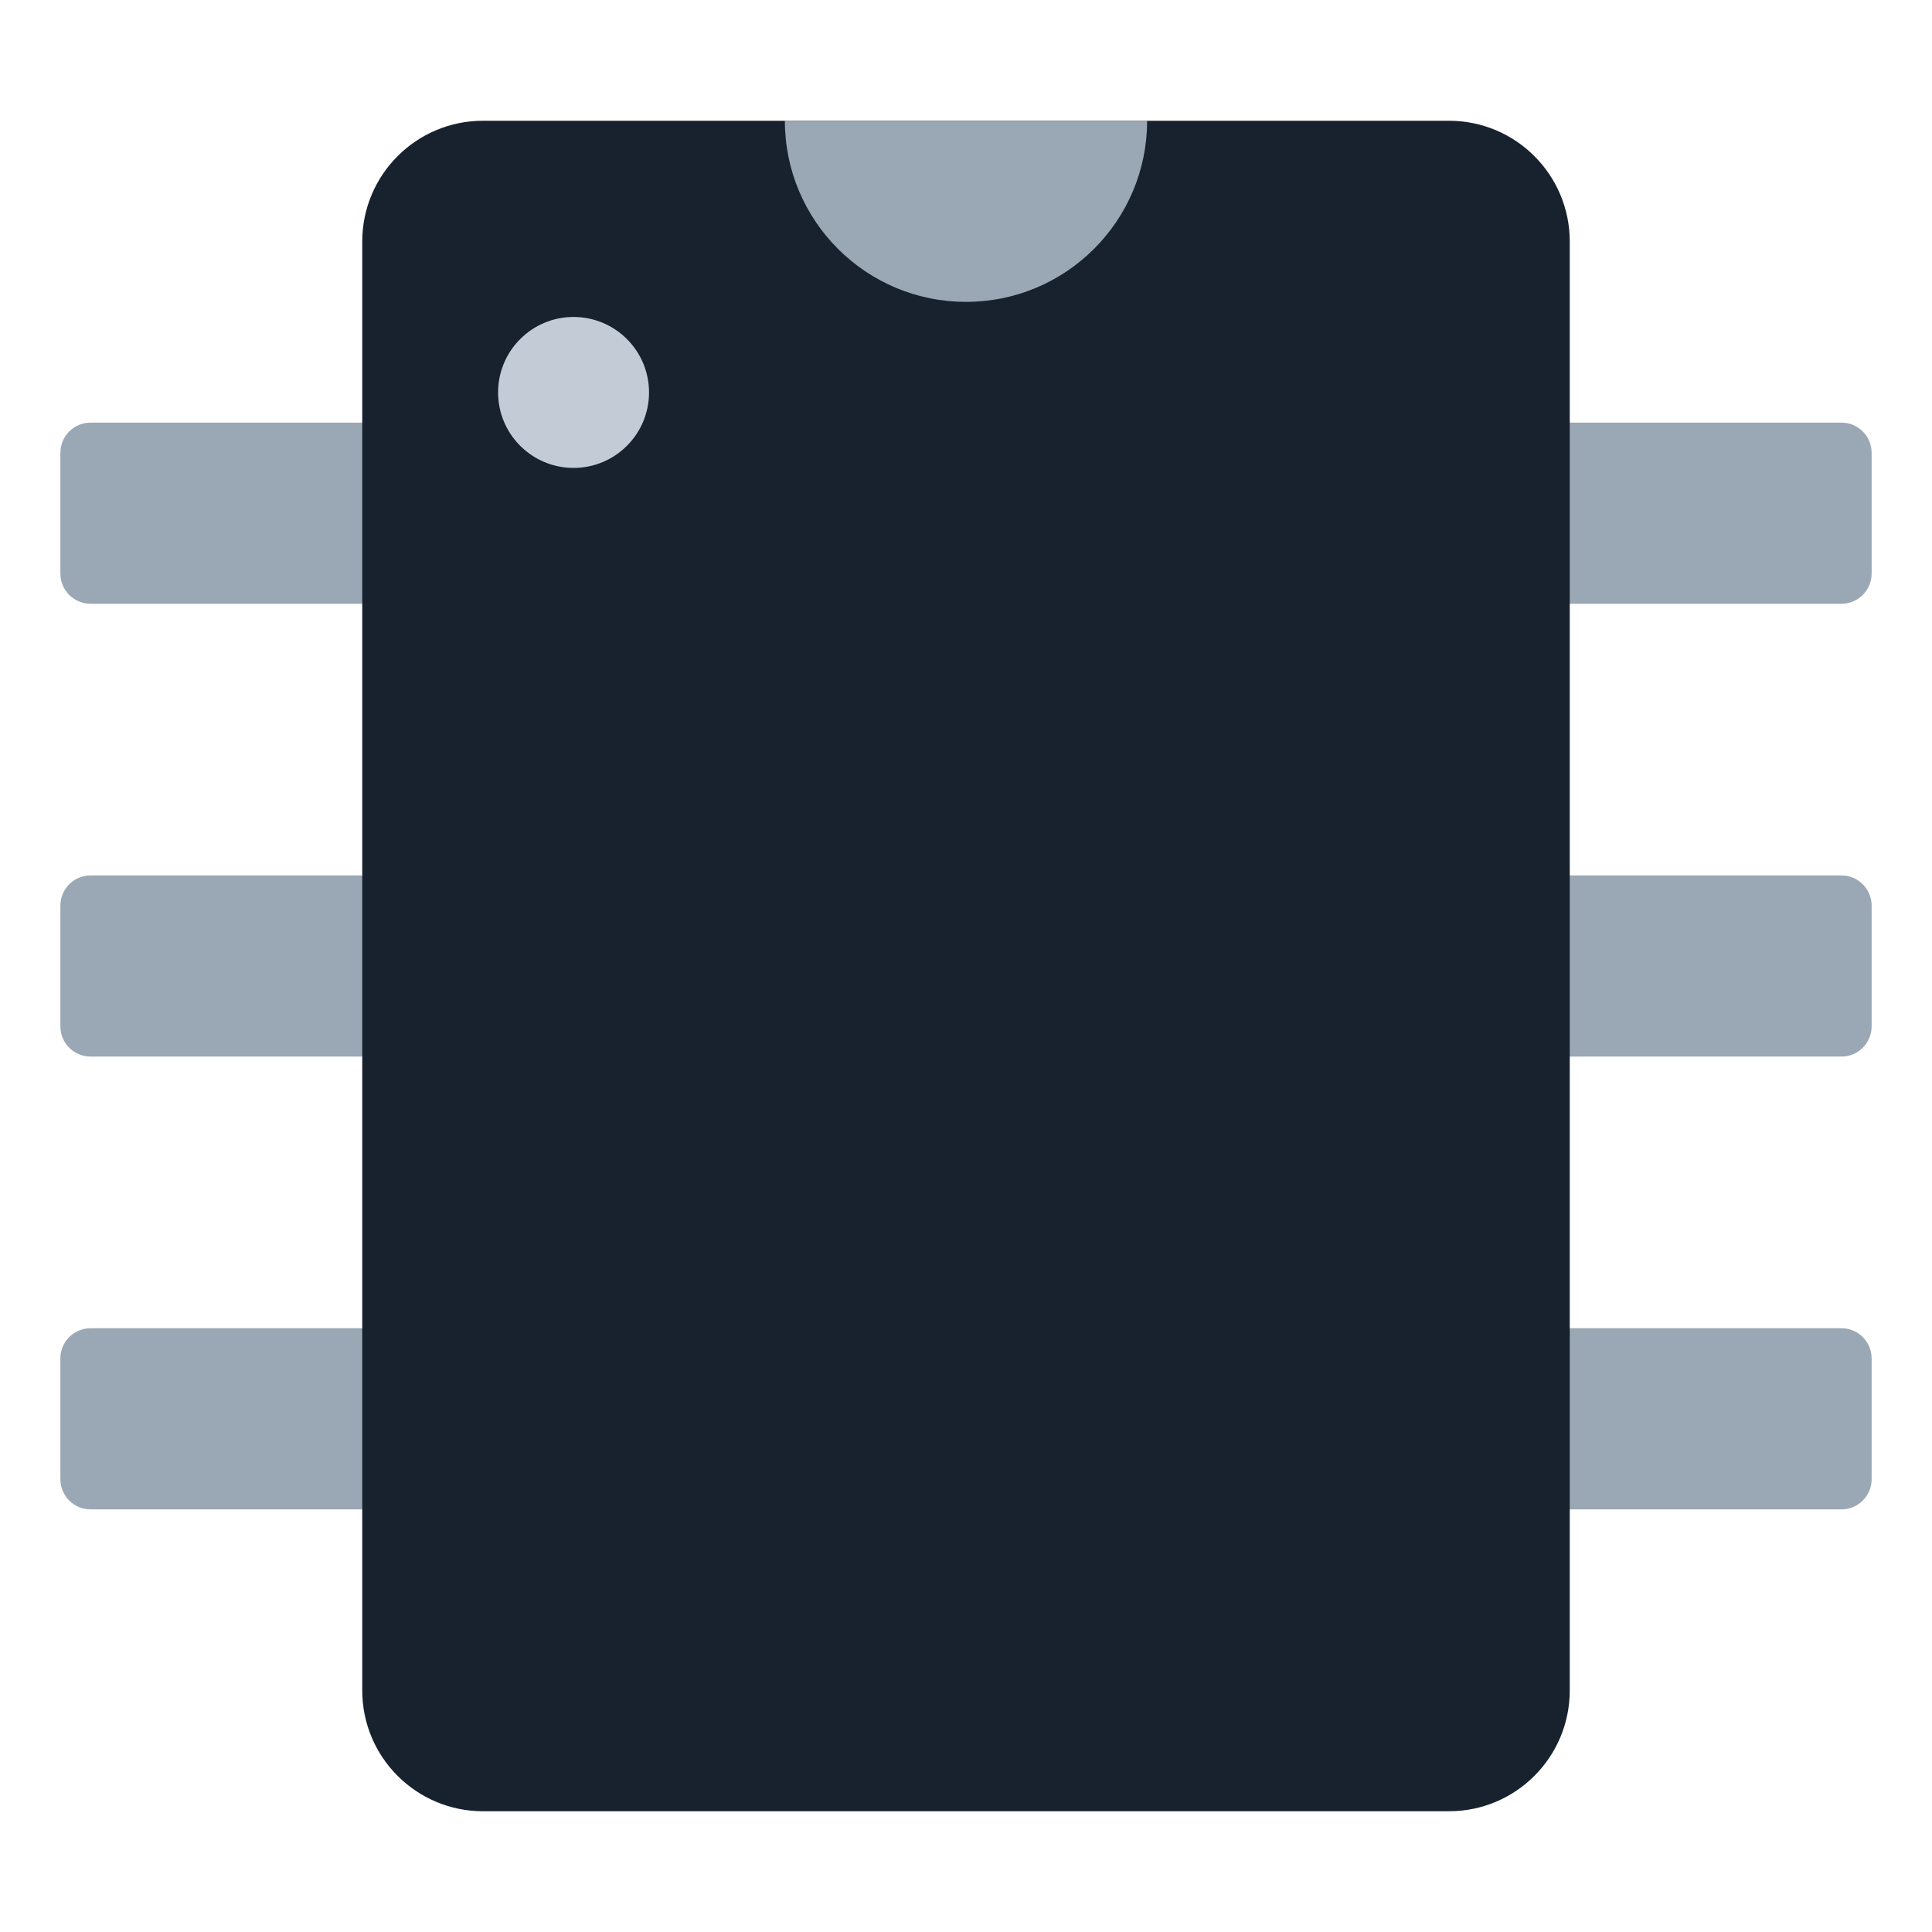
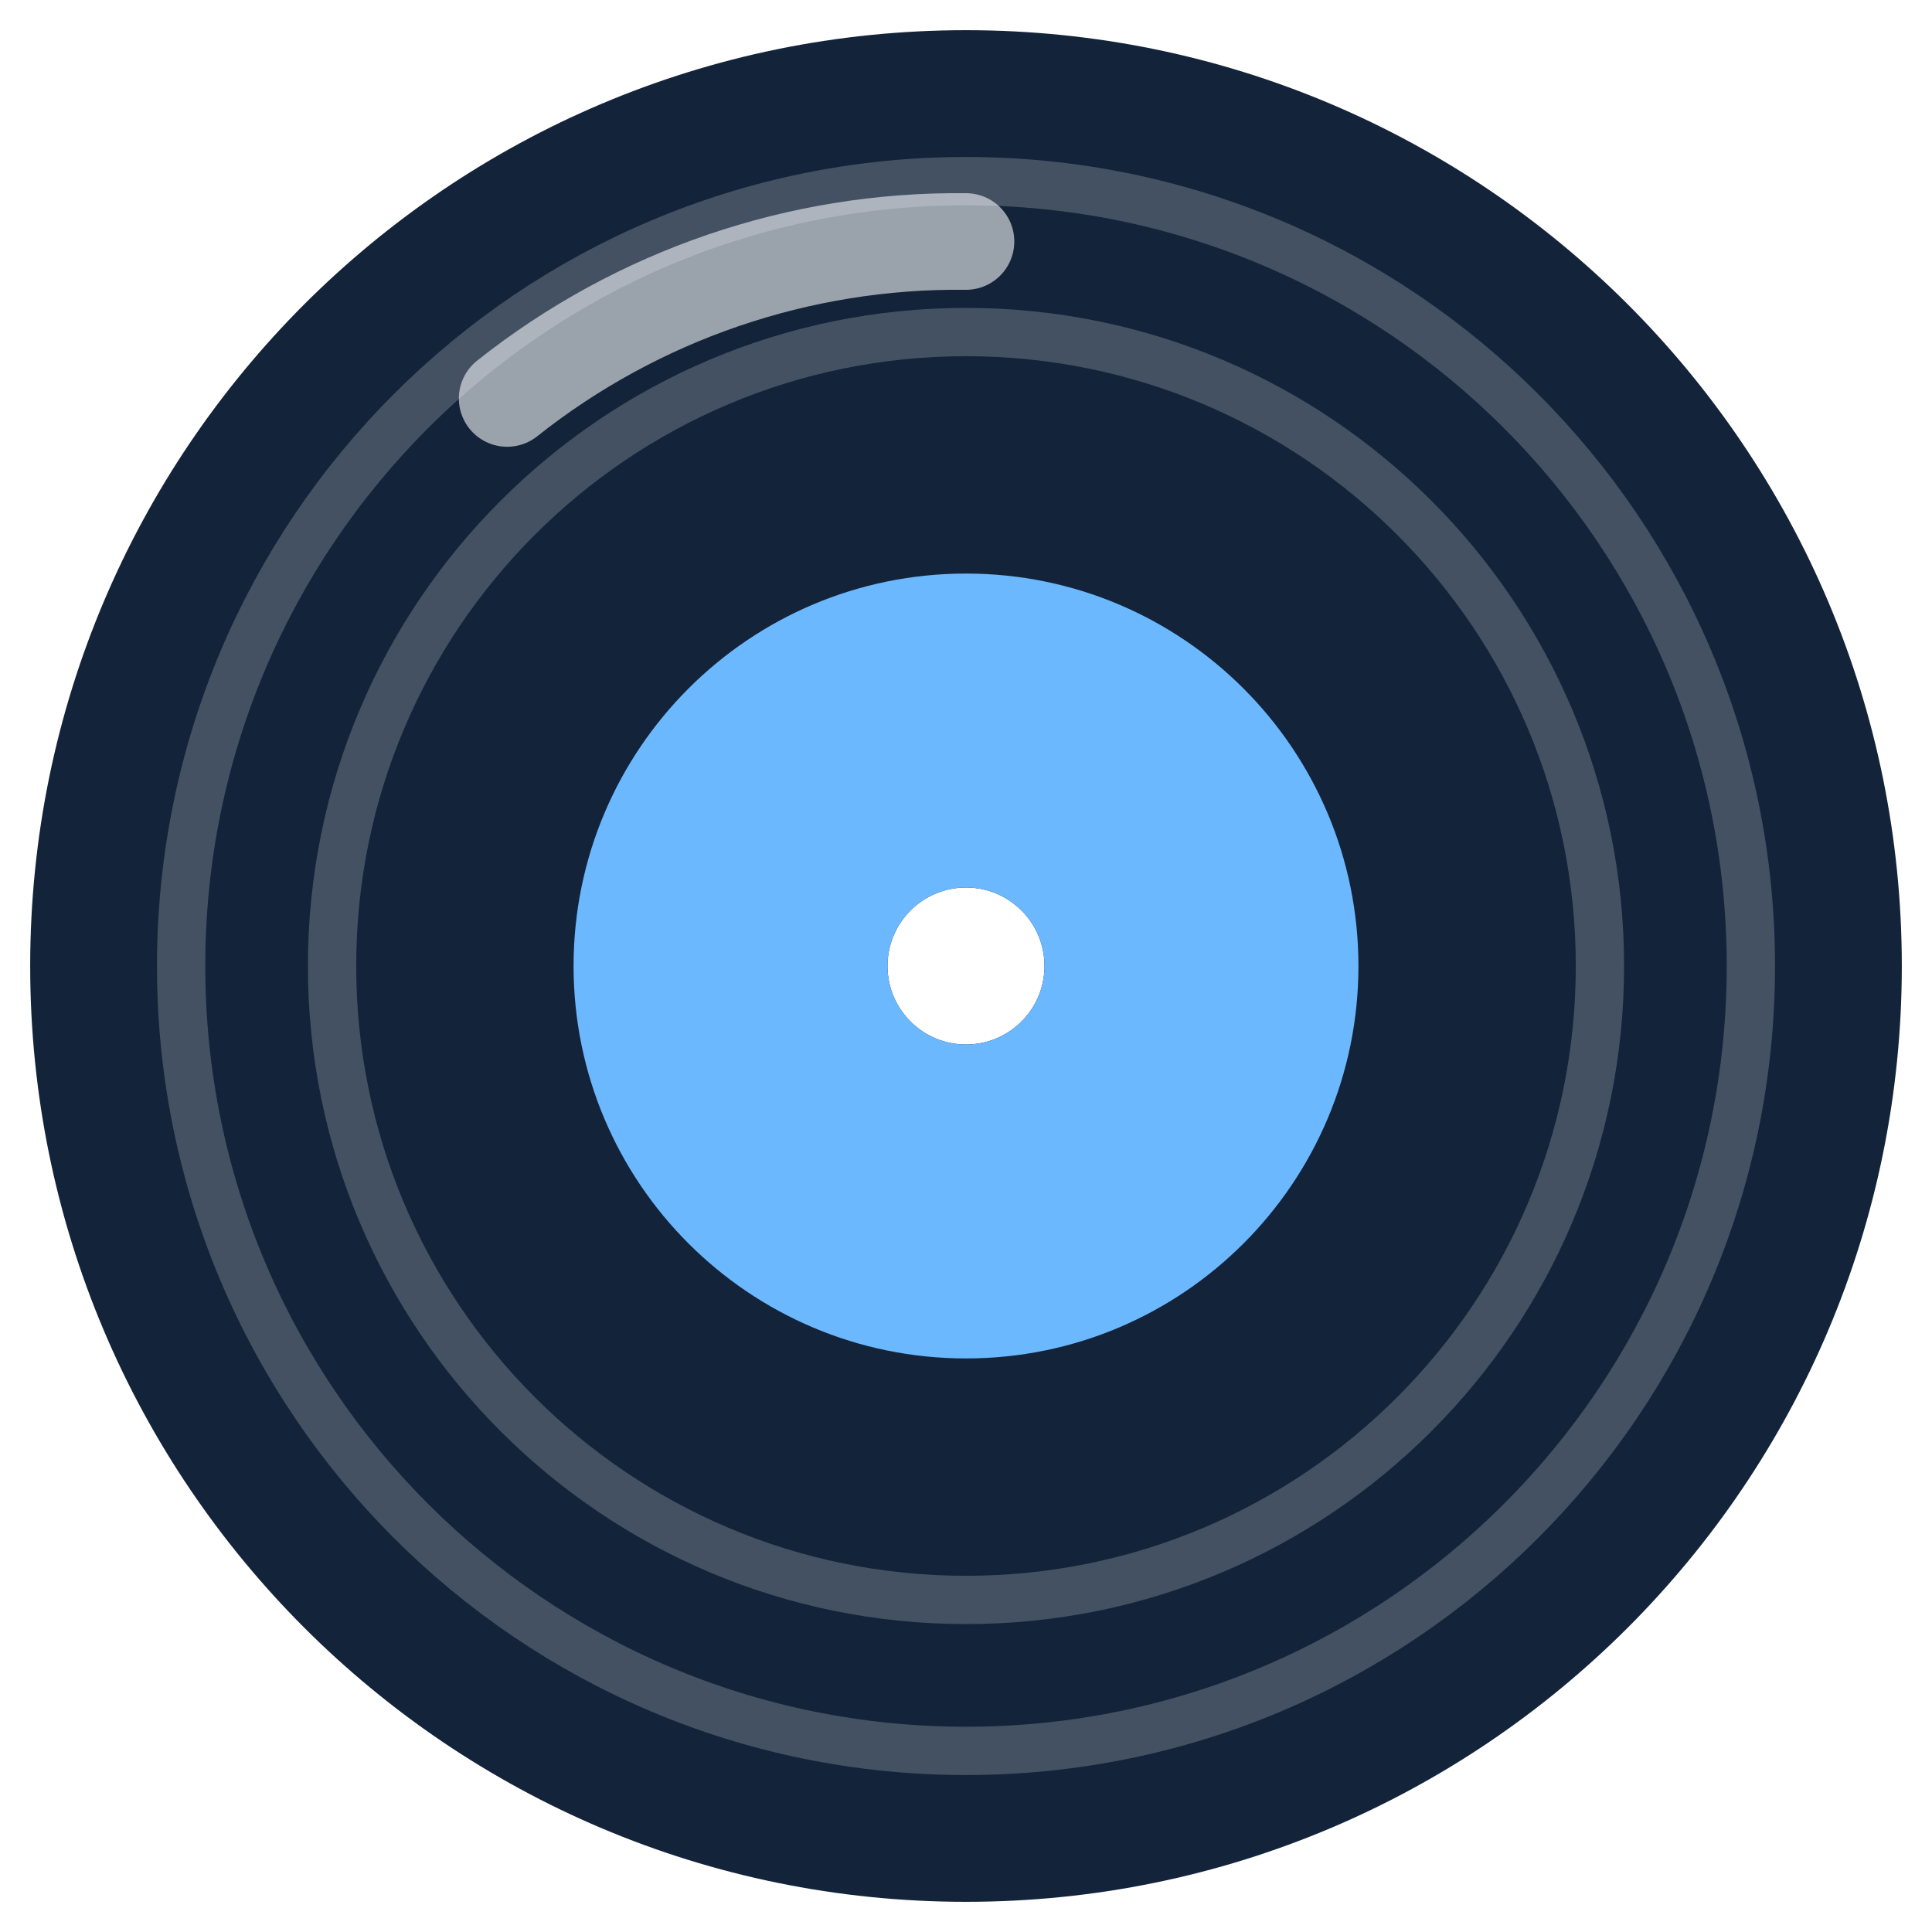
<svg xmlns="http://www.w3.org/2000/svg" viewBox="0 0 32 32">
-   <g fill="#9aa7b4">
-     <rect x="1" y="7" width="6" height="3" rx="0.5" />
-     <rect x="1" y="14.5" width="6" height="3" rx="0.5" />
-     <rect x="1" y="22" width="6" height="3" rx="0.5" />
-     <rect x="25" y="7" width="6" height="3" rx="0.5" />
-     <rect x="25" y="14.5" width="6" height="3" rx="0.5" />
-     <rect x="25" y="22" width="6" height="3" rx="0.5" />
+   <path fill="#13233a" fill-rule="evenodd" d="M16 .5a15.5 15.5 0 1 1 0 31 15.5 15.5 0 0 1 0-31zm0 14.2a1.3 1.3 0 1 0 0 2.6 1.3 1.3 0 0 0 0-2.6z" />
+   <g fill="none" stroke="#f3f6f8" stroke-opacity=".22" stroke-width=".8">
+     <circle cx="16" cy="16" r="13" />
+     <circle cx="16" cy="16" r="10.5" />
  </g>
-   <rect x="6" y="2" width="20" height="28" rx="2" fill="#18222f" />
-   <path d="M13 2a3 3 0 0 0 6 0z" fill="#9aa7b4" />
-   <circle cx="9.5" cy="6.5" r="1.25" fill="#c3ccd6" />
+   <path d="M8.4 6.6A12 12 0 0 1 16 4" fill="none" stroke="#f3f6f8" stroke-opacity=".6" stroke-width="1.6" stroke-linecap="round" />
+   <path fill="#6cb8ff" fill-rule="evenodd" d="M16 9.5a6.5 6.5 0 1 1 0 13 6.5 6.5 0 0 1 0-13zm0 5.2a1.3 1.3 0 1 0 0 2.6 1.3 1.3 0 0 0 0-2.6z" />
</svg>
